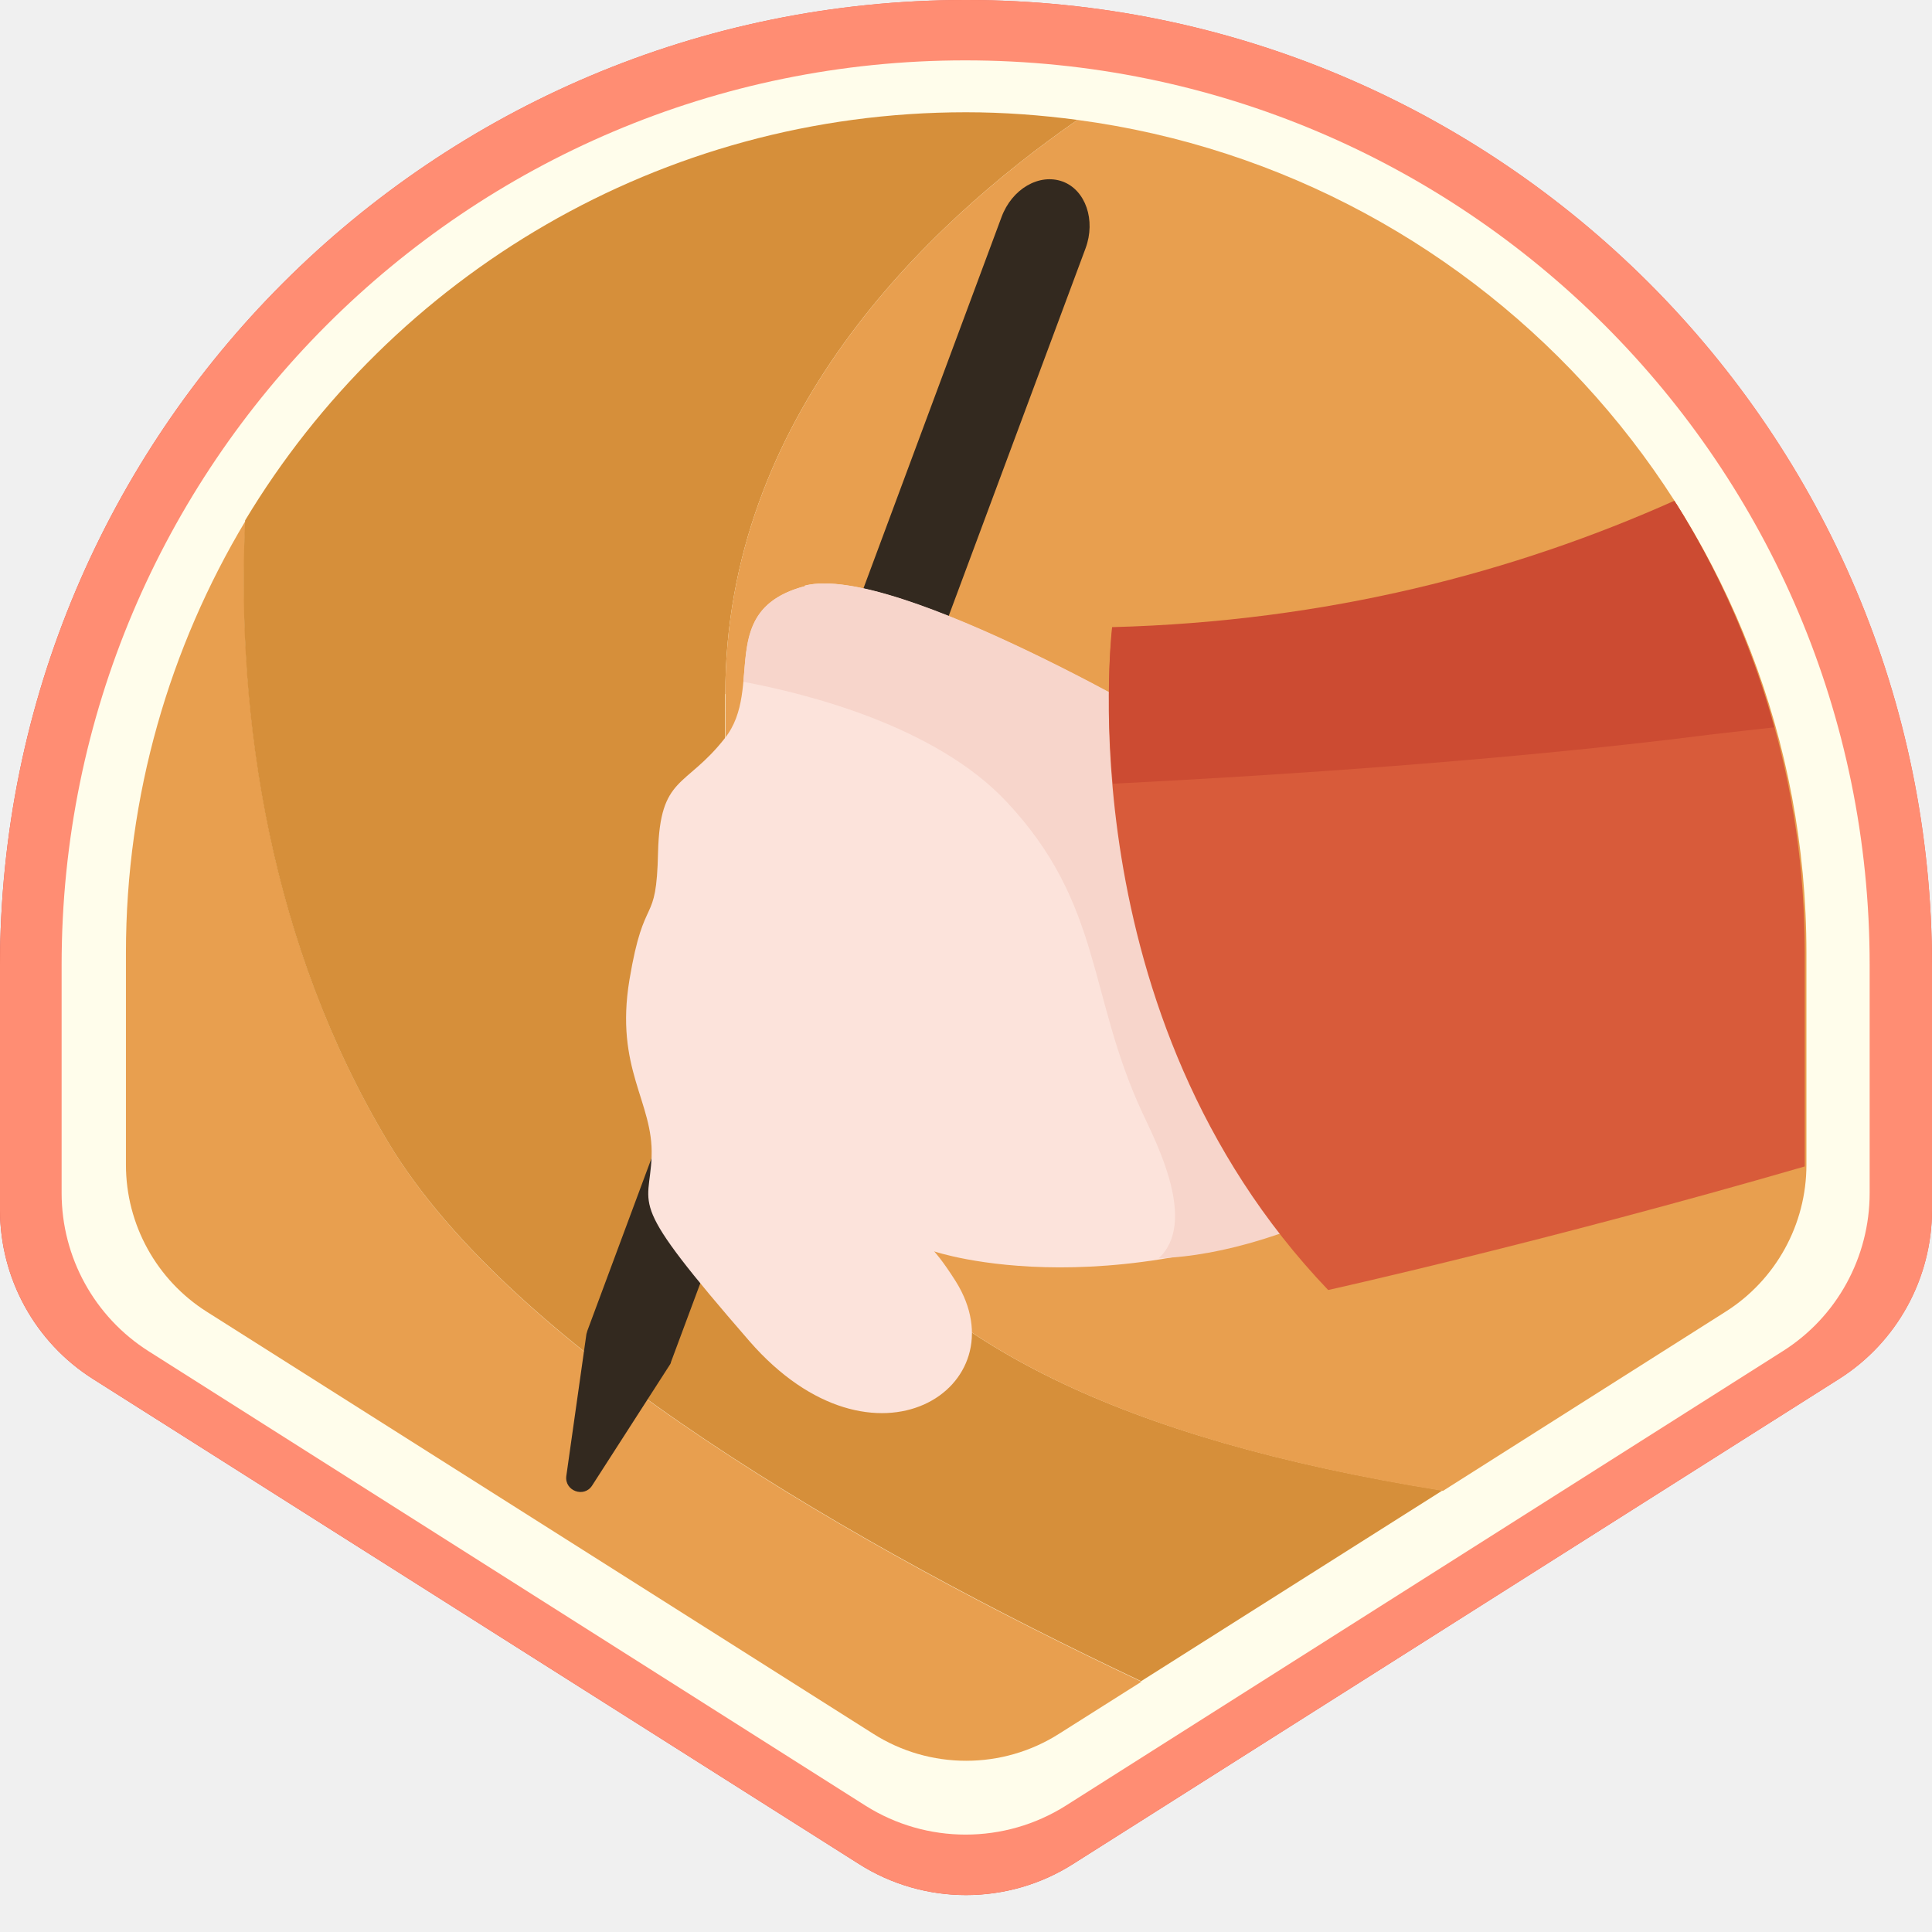
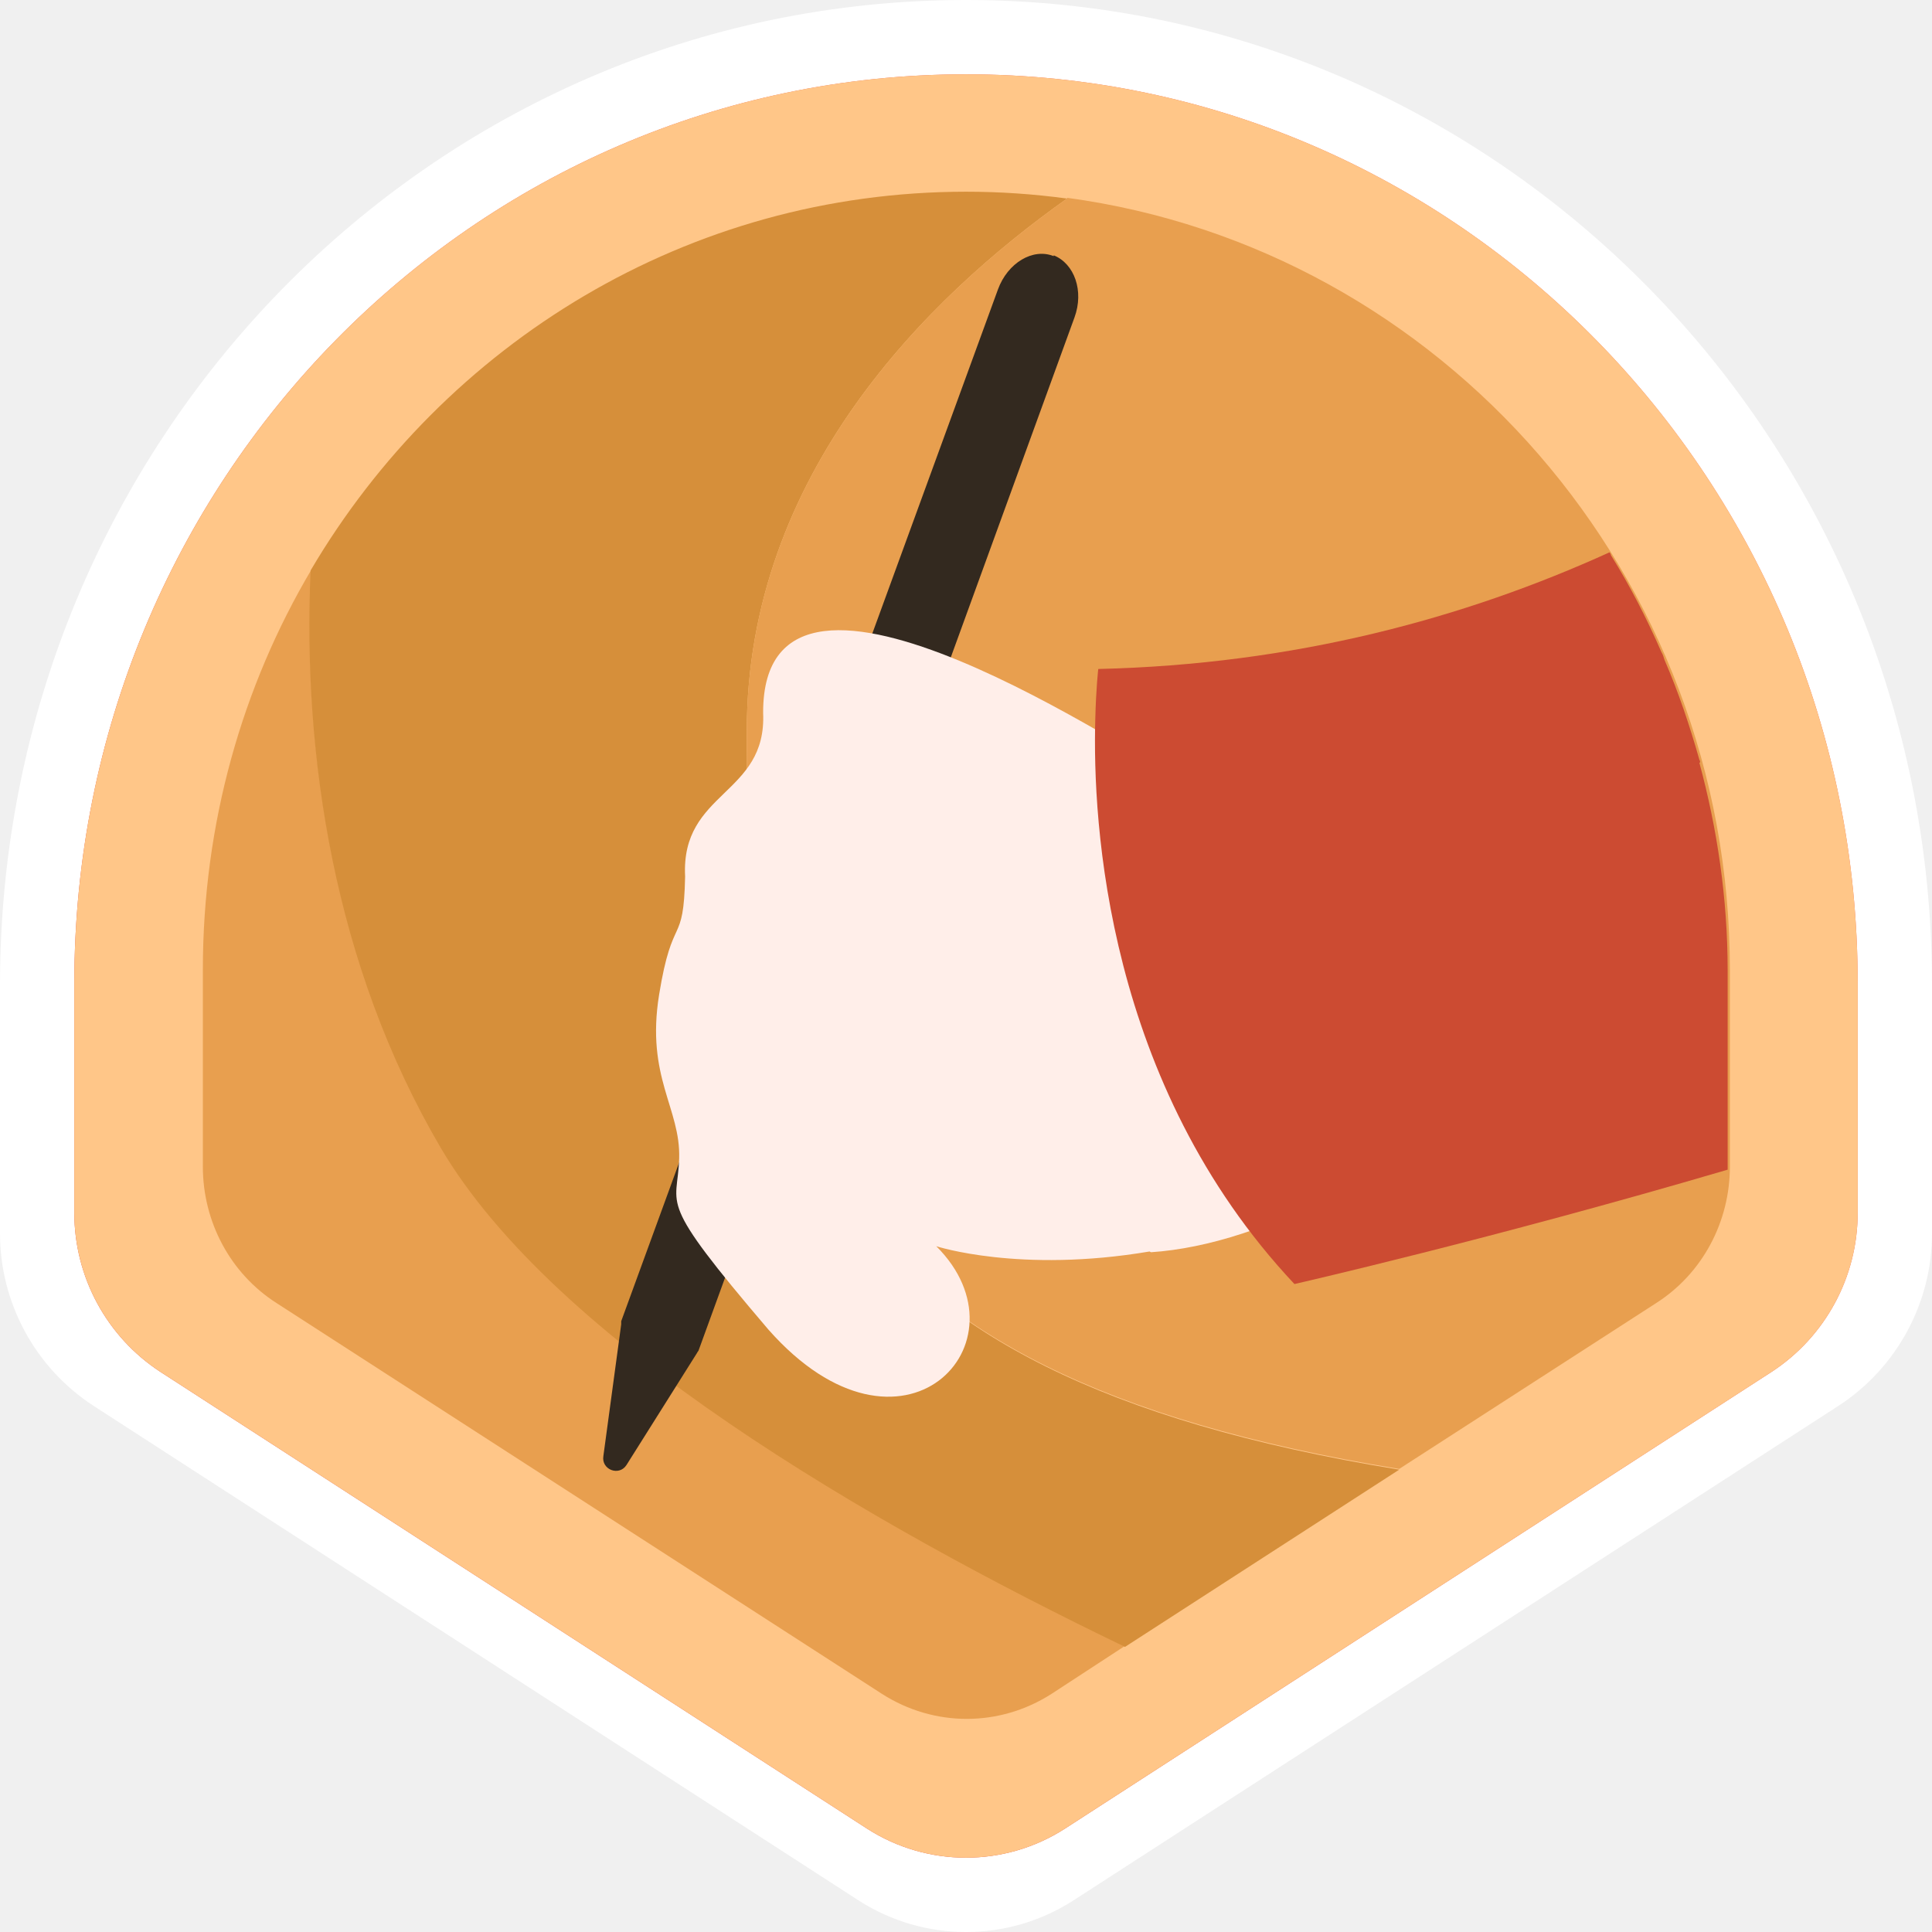
- <svg xmlns="http://www.w3.org/2000/svg" width="48" height="48" viewBox="0 0 48 48" fill="none">
-   <g clip-path="url(#clip0_3247_5387)">
-     <g clip-path="url(#clip1_3247_5387)">
-       <path d="M0 24V30.06C0 31.76 0.87 33.35 2.31 34.26L21.34 46.31C22.96 47.34 25.04 47.34 26.66 46.31L45.69 34.26C47.13 33.35 48 31.76 48 30.06V24C48 10.75 37.25 0 24 0C10.75 0 0 10.75 0 24Z" fill="url(#paint0_linear_3247_5387)" />
-       <path d="M0 24V30.06C0 31.76 0.87 33.35 2.31 34.26L21.34 46.31C22.96 47.34 25.04 47.34 26.66 46.31L45.69 34.26C47.13 33.35 48 31.76 48 30.06V24C48 10.75 37.25 0 24 0C10.75 0 0 10.75 0 24Z" fill="#FF8D73" />
-       <path d="M1.531 23.97V29.64C1.531 31.24 2.351 32.72 3.691 33.57L21.501 44.86C23.021 45.82 24.961 45.82 26.481 44.86L44.291 33.57C45.641 32.72 46.451 31.23 46.451 29.64V23.97C46.451 11.56 36.391 1.5 23.981 1.5C11.591 1.5 1.531 11.56 1.531 23.97Z" fill="#FFFDEB" />
-       <path d="M9.659 28.401C6.729 23.521 5.869 17.871 6.099 12.941C4.219 16.081 3.129 19.751 3.129 23.671V28.941C3.129 30.421 3.889 31.801 5.139 32.591L21.689 43.071C23.099 43.971 24.909 43.971 26.319 43.071L28.359 41.781C21.359 38.471 12.769 33.581 9.659 28.401Z" fill="#E89F4F" />
-       <path d="M18.02 17.249C18.02 10.369 22.98 5.609 26.77 2.979C25.86 2.859 24.94 2.789 24 2.789C16.4 2.789 9.74 6.859 6.09 12.929C5.86 17.869 6.72 23.509 9.65 28.389C12.76 33.569 21.35 38.459 28.35 41.769L35.84 37.029C19.55 34.429 18.01 27.369 18.01 17.239L18.02 17.249Z" fill="#D68F3A" />
-       <path d="M26.77 2.98C22.98 5.61 18.02 10.37 18.02 17.25C18.02 27.37 19.559 34.431 35.849 37.041L42.87 32.59C44.12 31.8 44.88 30.421 44.88 28.941V23.671C44.88 13.081 36.989 4.34 26.77 2.98Z" fill="#E89F4F" />
-       <path d="M26.4 4.51C25.82 4.3 25.14 4.69 24.88 5.4L14.59 33.07C14.59 33.07 14.58 33.12 14.57 33.14L14.07 36.67C14.02 37.04 14.51 37.22 14.71 36.91L16.64 33.91C16.64 33.91 16.67 33.87 16.67 33.84L26.97 6.17C27.23 5.47 26.97 4.72 26.4 4.51Z" fill="#33291F" />
-       <path d="M20.009 14.56C17.769 15.15 18.999 17.09 18.009 18.34C17.029 19.59 16.399 19.26 16.349 21.17C16.309 23.08 16.009 22.12 15.639 24.34C15.269 26.56 16.239 27.38 16.189 28.73C16.139 30.08 15.519 29.75 18.619 33.32C21.729 36.89 25.369 34.44 23.749 31.84C23.409 31.3 23.209 31.09 23.209 31.09C23.209 31.09 27.809 32.67 34.309 29.53L29.459 18.27C29.459 18.27 22.229 13.97 19.989 14.55L20.009 14.56Z" fill="#FCE3DB" />
-       <path d="M20.009 14.56C18.509 14.95 18.559 15.95 18.469 16.94C20.029 17.23 23.229 18.03 24.999 19.91C27.399 22.46 27.019 24.71 28.379 27.64C28.749 28.43 29.749 30.37 28.789 31.26C30.389 31.21 32.309 30.61 34.329 29.53L29.479 18.27C29.479 18.27 22.249 13.97 20.009 14.55V14.56Z" fill="#F7D5CB" />
-       <path d="M32.998 32.05C32.998 32.05 38.358 30.86 44.838 28.98C44.838 28.959 44.838 28.939 44.838 28.93V23.64C44.838 19.559 43.668 15.749 41.648 12.52C37.668 14.3 33.008 15.55 27.628 15.68C27.628 15.68 26.458 25.209 32.998 32.05Z" fill="#D85B3A" />
-       <path d="M27.65 19.471C31.05 19.301 37.16 18.931 42.49 18.251C43 18.191 43.54 18.131 44.08 18.071C43.53 16.061 42.69 14.161 41.6 12.441C37.64 14.211 32.99 15.441 27.63 15.581C27.63 15.581 27.44 17.151 27.65 19.471Z" fill="#CC4B32" />
-     </g>
-   </g>
+ <svg xmlns="http://www.w3.org/2000/svg" width="26" height="26" viewBox="0 0 26 26" fill="none">
+   <path d="M0 13.253V16.599C0 17.538 0.477 18.41 1.257 18.918L11.559 25.578C12.437 26.141 13.563 26.141 14.441 25.578L24.743 18.918C25.523 18.41 26 17.538 26 16.599V13.253C26 5.931 20.183 0 13 0C5.817 0 0 5.931 0 13.253Z" fill="white" />
+   <path d="M1 13.233V16.322C1 17.189 1.44 17.994 2.16 18.463L11.67 24.61C12.48 25.13 13.52 25.13 14.33 24.61L23.84 18.463C24.56 17.994 25 17.189 25 16.322V13.233C25 6.474 19.63 1 13 1C6.37 1 1 6.474 1 13.233Z" fill="url(#paint0_linear_4622_203)" />
+   <path d="M1 13.233V16.322C1 17.189 1.44 17.994 2.16 18.463L11.67 24.61C12.48 25.13 13.52 25.13 14.33 24.61L23.84 18.463C24.56 17.994 25 17.189 25 16.322V13.233C25 6.474 19.63 1 13 1C6.37 1 1 6.474 1 13.233Z" fill="#FFC688" />
+   <path d="M5.94 15.435C4.5 12.989 4.07 10.155 4.19 7.667C3.26 9.237 2.73 11.082 2.73 13.05V15.7C2.73 16.444 3.1 17.138 3.72 17.535L11.87 22.796C12.57 23.244 13.45 23.244 14.15 22.796L15.15 22.143C11.7 20.481 7.47 18.024 5.94 15.425V15.435Z" fill="#E89F4F" />
+   <path d="M10.05 9.838C10.05 6.383 12.49 3.997 14.36 2.672C13.91 2.611 13.46 2.58 13 2.58C9.26 2.58 5.98 4.619 4.18 7.677C4.07 10.155 4.49 12.989 5.93 15.445C7.46 18.045 11.69 20.502 15.14 22.163L18.83 19.778C10.81 18.473 10.05 14.925 10.05 9.849V9.838Z" fill="#D68F3A" />
+   <path d="M14.36 2.672C12.49 3.997 10.05 6.383 10.05 9.838C10.05 14.925 10.81 18.463 18.83 19.768L22.29 17.535C22.91 17.138 23.28 16.444 23.28 15.7V13.05C23.28 7.738 19.4 3.345 14.36 2.662V2.672Z" fill="#E89F4F" />
+   <path d="M14.18 3.447C13.9 3.334 13.56 3.538 13.43 3.895L8.36 17.78C8.36 17.78 8.36 17.8 8.36 17.821L8.12 19.595C8.09 19.778 8.33 19.87 8.43 19.717L9.38 18.208C9.38 18.208 9.39 18.188 9.4 18.177L14.46 4.272C14.59 3.916 14.46 3.549 14.18 3.436V3.447Z" fill="#33291F" />
+   <path d="M15.49 16.852C16.25 16.801 17.15 16.516 18.08 15.996L15.69 10.348C15.52 10.369 10.26 6.699 10.27 9.594C10.32 10.705 9.16 10.644 9.22 11.796C9.2 12.754 9.05 12.275 8.87 13.386C8.69 14.497 9.16 14.915 9.14 15.588C9.12 16.271 8.81 16.098 10.34 17.892C12.14 19.931 13.9 18.065 12.6 16.771C12.6 16.771 13.72 17.138 15.47 16.842L15.49 16.852Z" fill="#FFEEE9" />
+   <path d="M22.88 10.257C22.88 10.257 22.88 10.236 22.87 10.226C22.74 9.767 22.59 9.319 22.4 8.88C22.39 8.85 22.38 8.809 22.36 8.778C22.16 8.32 21.94 7.891 21.68 7.473C21.68 7.463 21.67 7.443 21.66 7.433C19.71 8.32 17.42 8.941 14.78 9.003C14.78 9.003 14.75 9.257 14.74 9.675C14.7 11.072 14.89 14.589 17.42 17.28C17.42 17.28 20.06 16.679 23.25 15.741C23.25 15.741 23.25 15.721 23.25 15.71V13.06C23.25 12.091 23.11 11.154 22.87 10.267L22.88 10.257Z" fill="#CC4B32" />
  <defs>
-     <linearGradient id="paint0_linear_3247_5387" x1="43" y1="5.77" x2="5.99" y2="38.9" gradientUnits="userSpaceOnUse">
+     <linearGradient id="paint0_linear_4622_203" x1="22.5" y1="3.946" x2="3.674" y2="20.468" gradientUnits="userSpaceOnUse">
      <stop stop-color="#F26B55" />
      <stop offset="1" stop-color="#D84B3D" />
    </linearGradient>
-     <clipPath id="clip0_3247_5387">
-       <rect width="48" height="48" fill="white" />
-     </clipPath>
-     <clipPath id="clip1_3247_5387">
-       <rect width="48" height="47.09" fill="white" />
-     </clipPath>
  </defs>
</svg>
